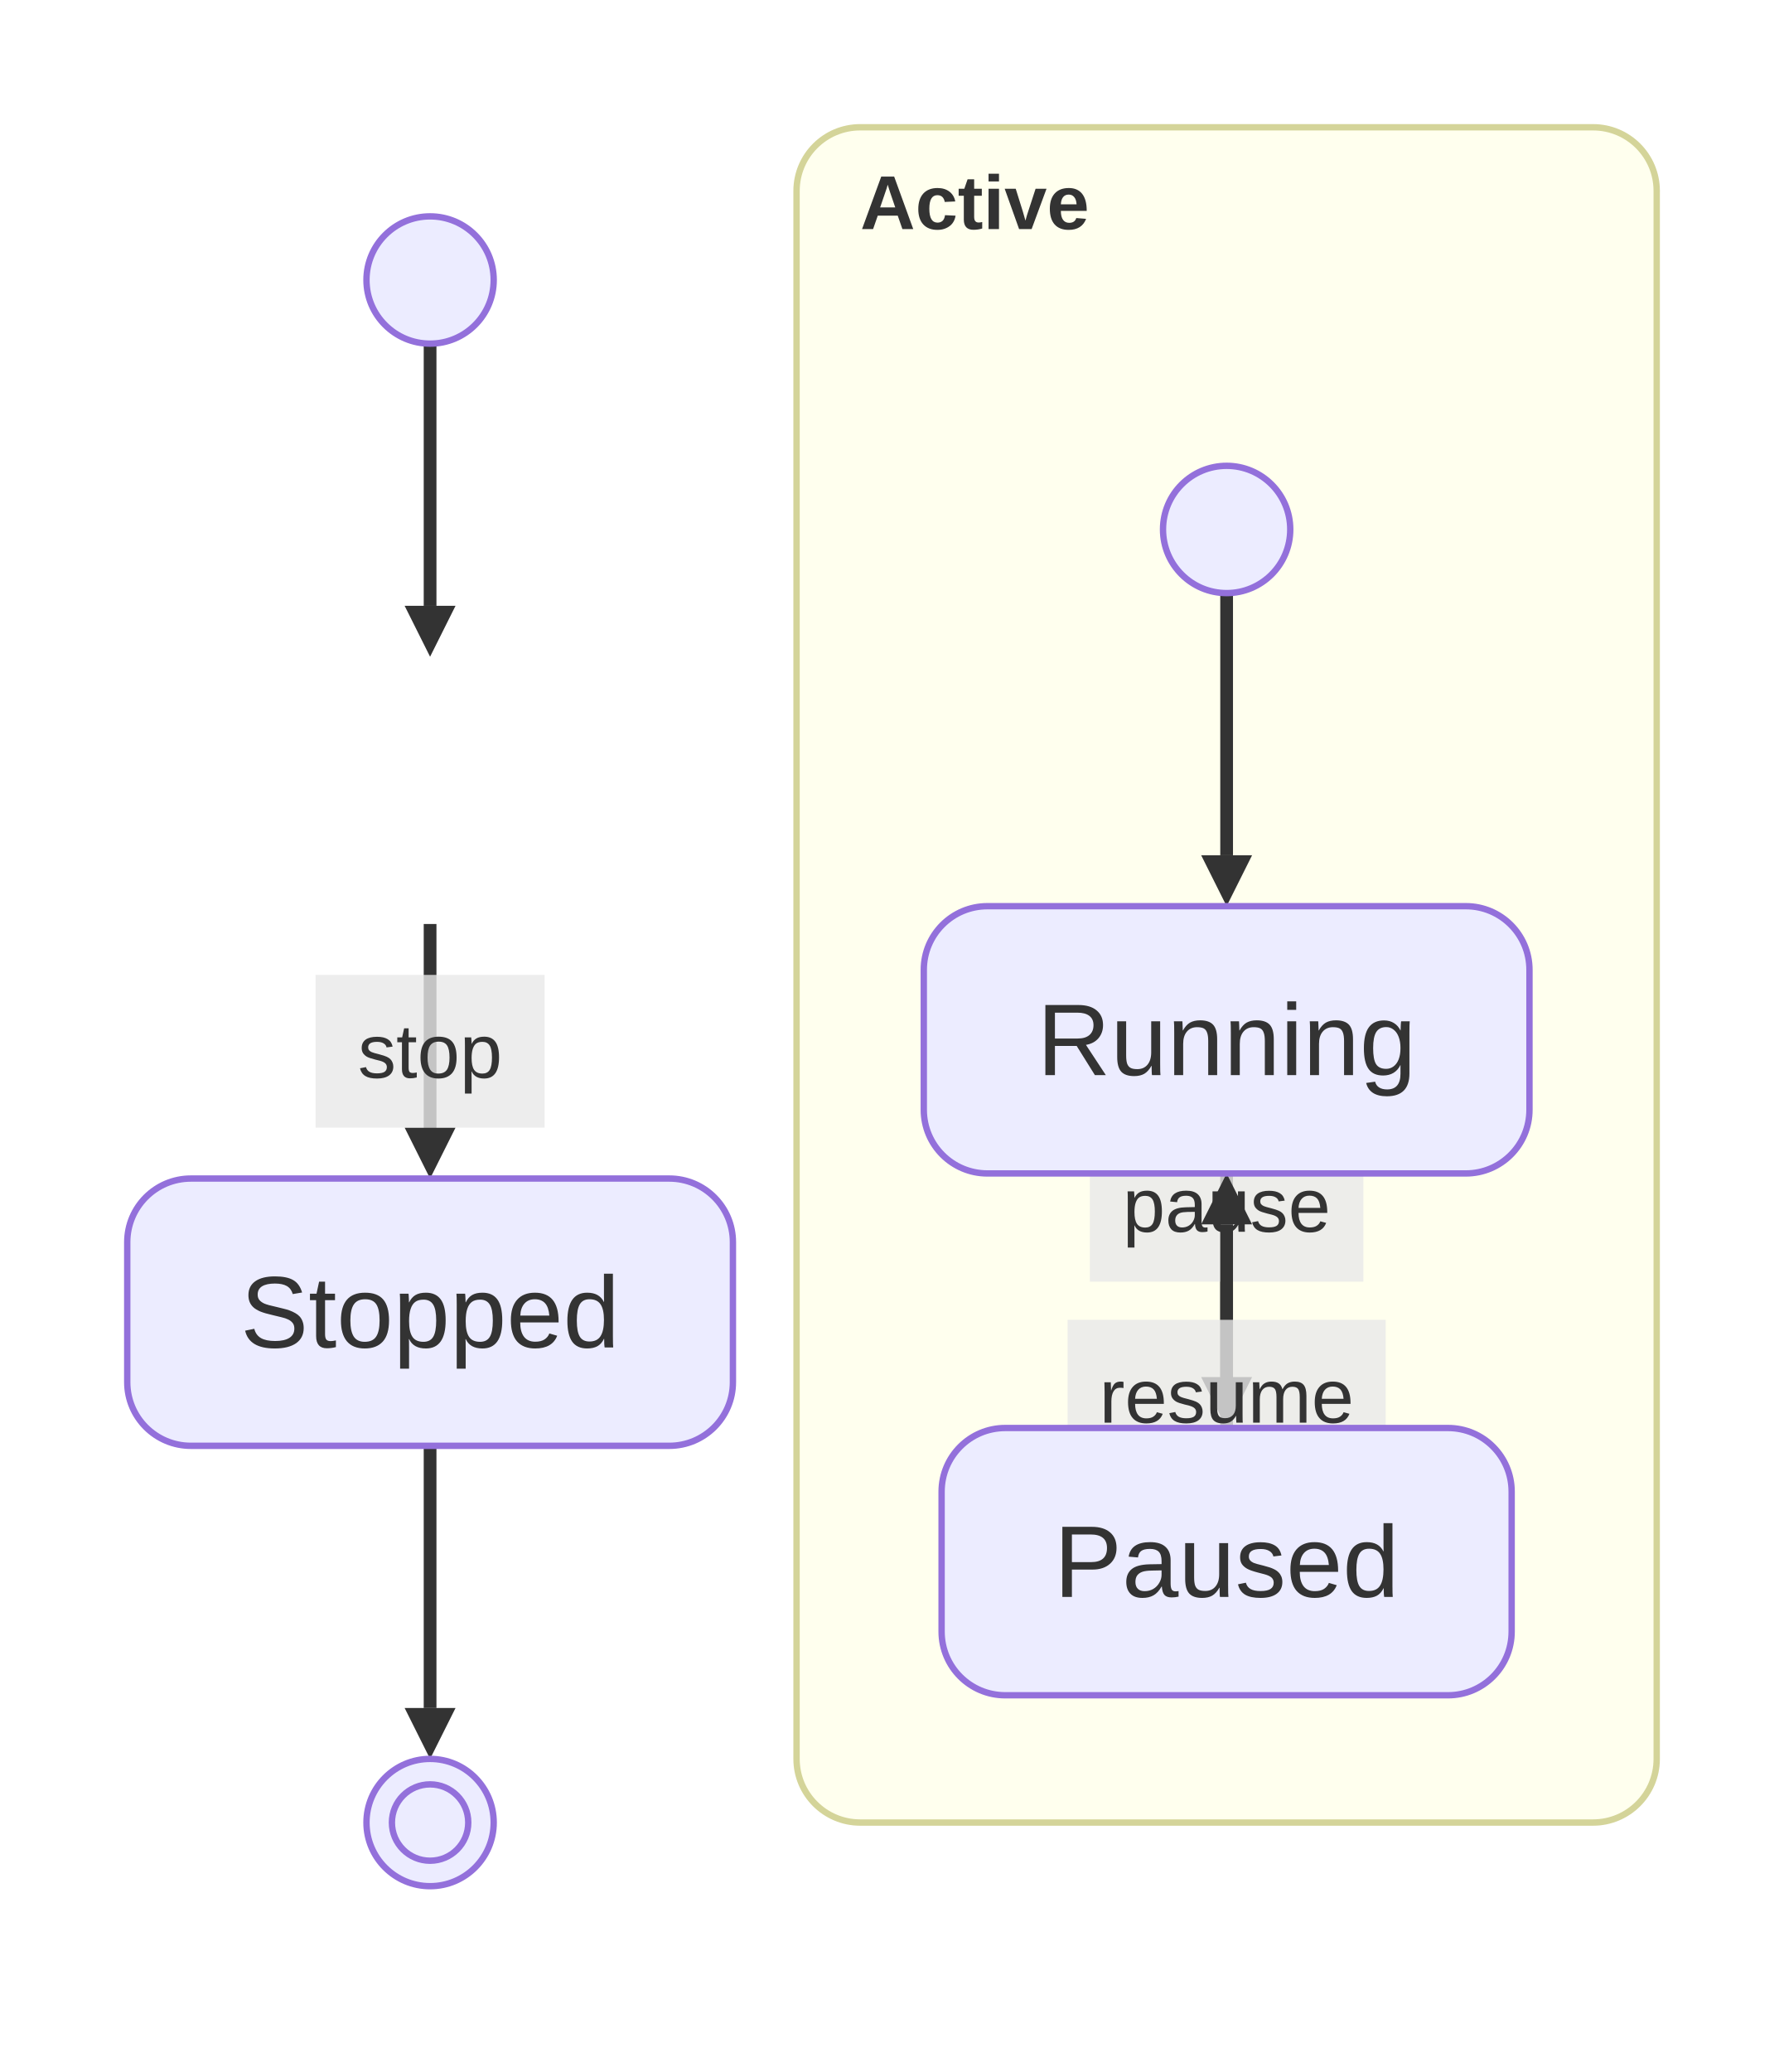
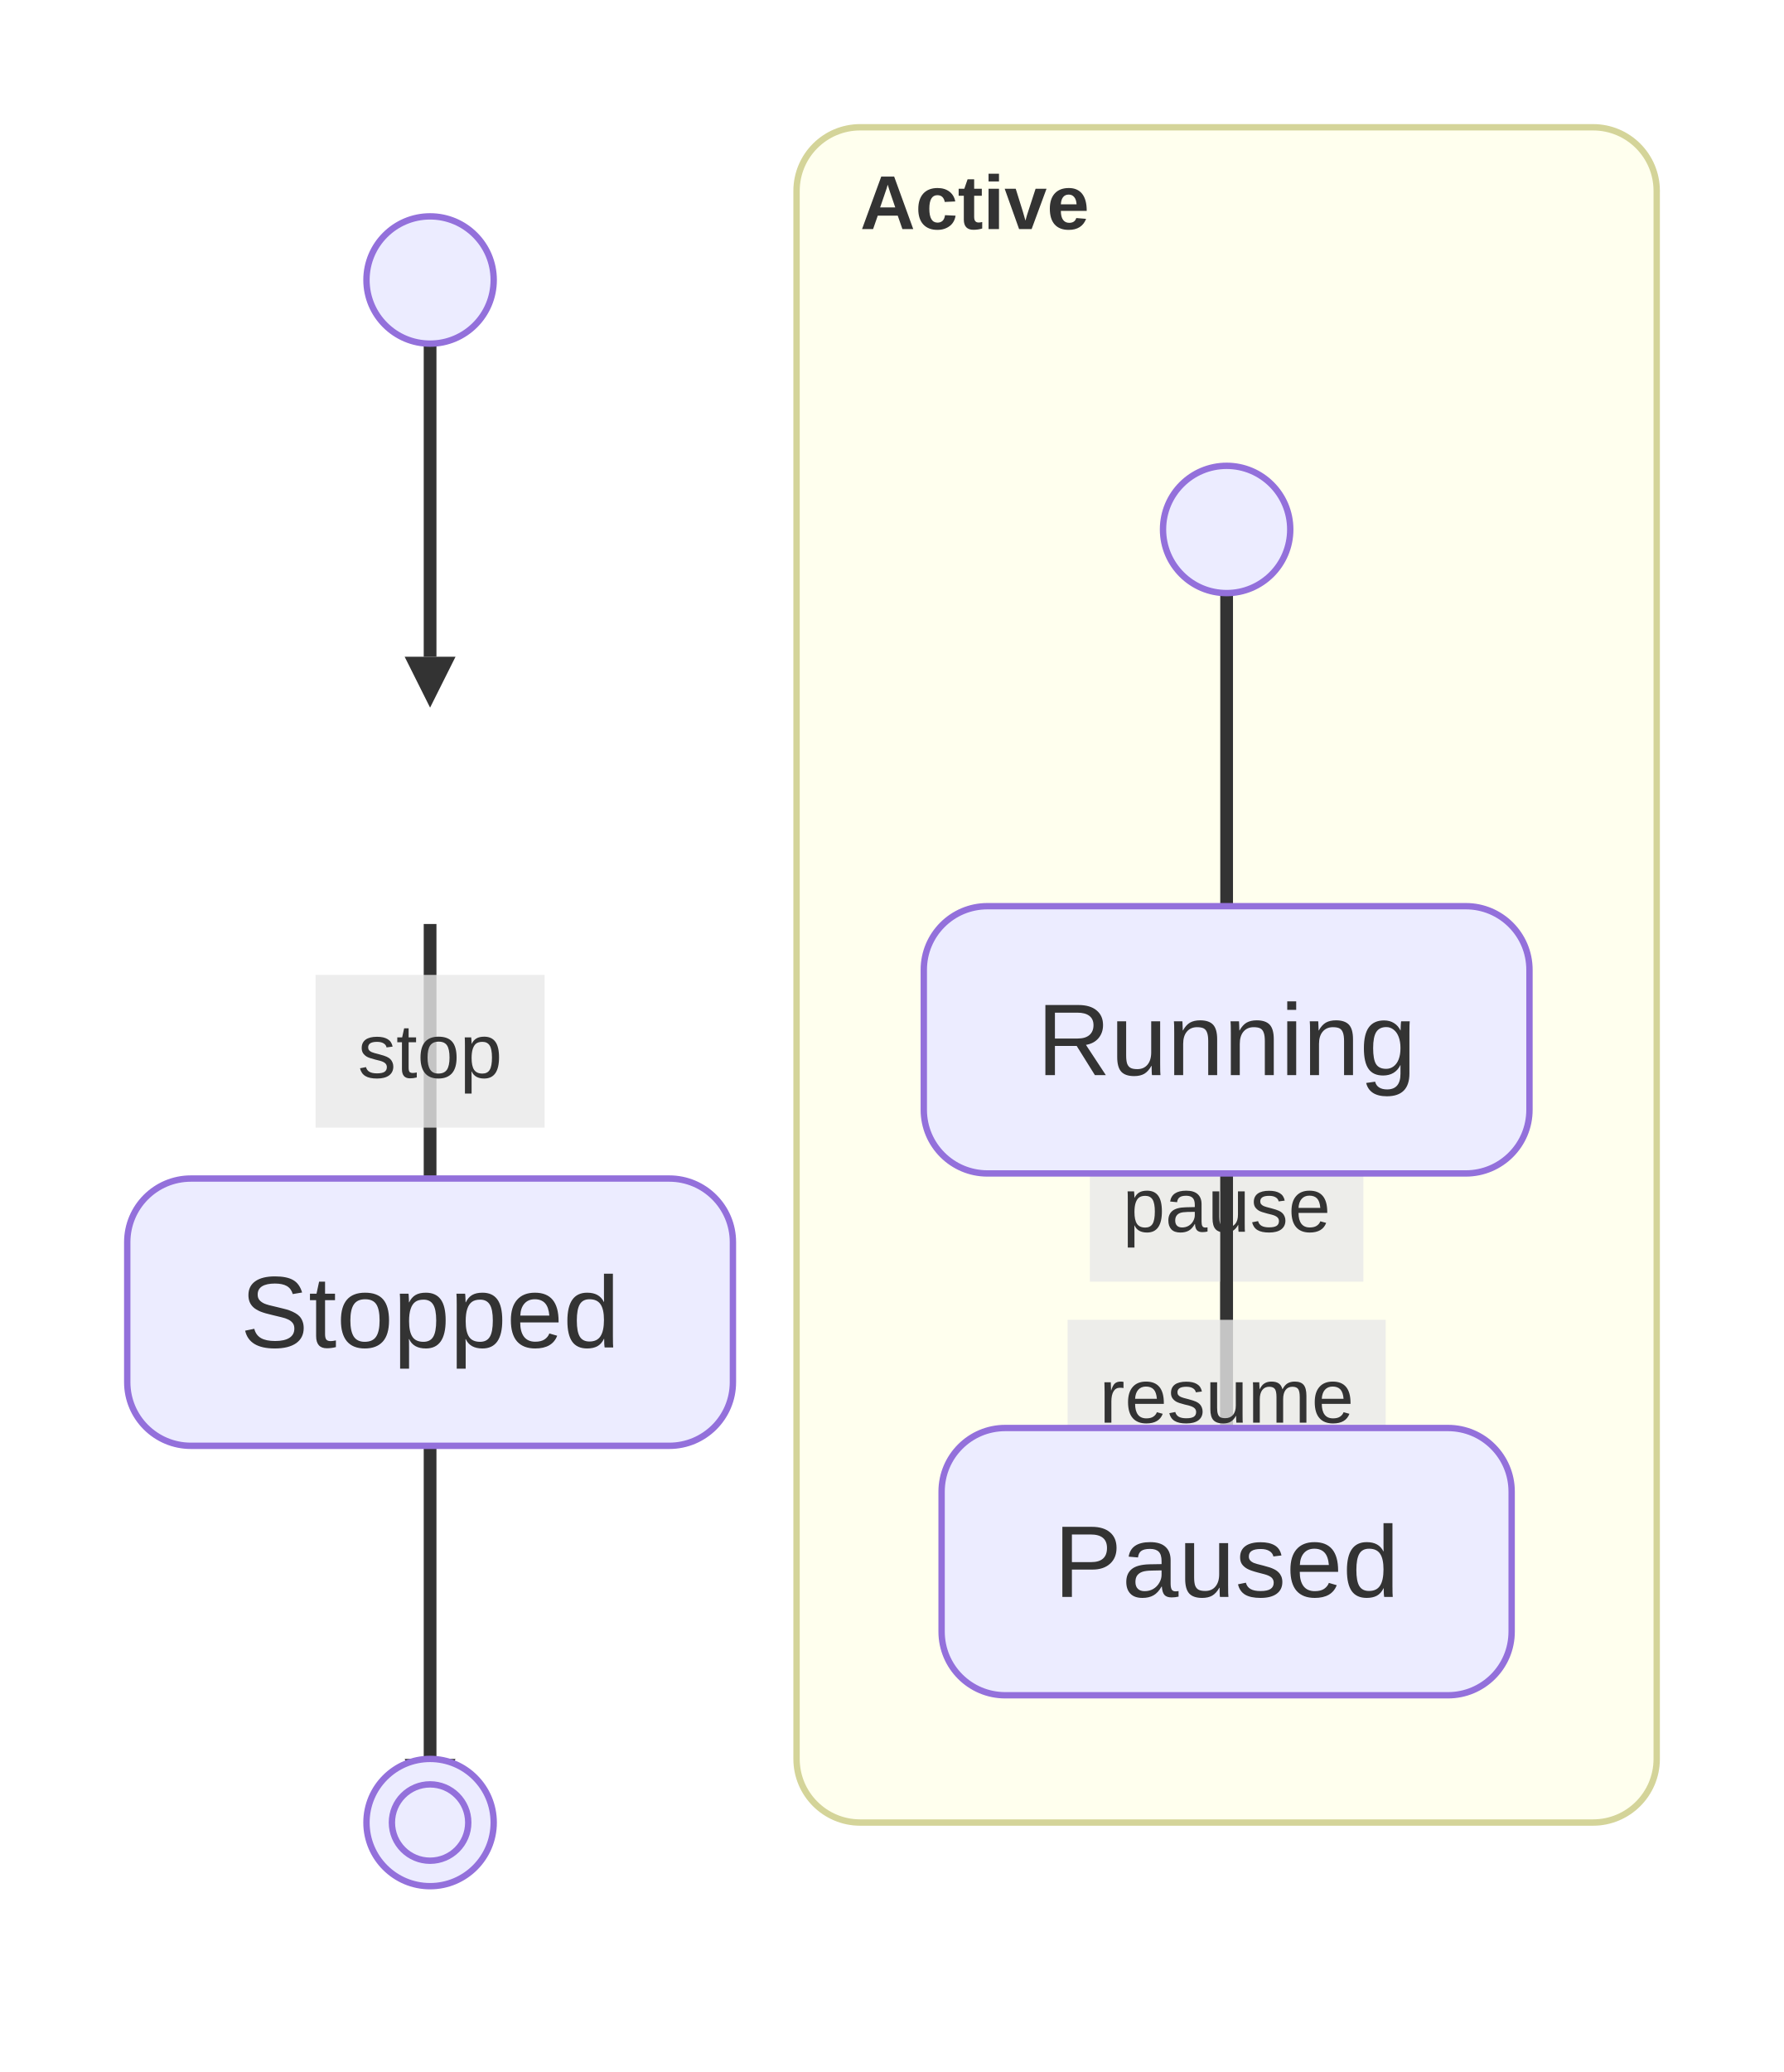
<svg xmlns="http://www.w3.org/2000/svg" viewBox="-20 -20 280.4 325.6" width="280.4" height="325.6" style="background-color: white">
  <defs>
    <marker id="arrow" viewBox="0 0 10 10" markerWidth="8" markerHeight="8" refX="0" refY="5" orient="auto" markerUnits="userSpaceOnUse">
      <path d="M 0 0 L 10 5 L 0 10 z" fill="#333333" />
    </marker>
    <marker id="circle-end" viewBox="0 0 10 10" markerWidth="8" markerHeight="8" refX="10" refY="5" orient="auto" markerUnits="userSpaceOnUse">
      <circle cx="5" cy="5" r="5" fill="#333333" />
    </marker>
    <marker id="cross-end" viewBox="0 0 11 11" markerWidth="8" markerHeight="8" refX="10" refY="5.5" orient="auto" markerUnits="userSpaceOnUse">
      <path d="M 1,1 l 9,9 M 10,1 l -9,9" stroke="#333333" stroke-width="2" />
    </marker>
    <marker id="arrow-reverse" viewBox="0 0 10 10" markerWidth="8" markerHeight="8" refX="0" refY="5" orient="auto-start-reverse" markerUnits="userSpaceOnUse">
      <path d="M 0 0 L 10 5 L 0 10 z" fill="#333333" />
    </marker>
  </defs>
  <style>.state rect, .state polygon, .state circle, .state line { fill: #ECECFF; stroke: #9370DB; stroke-width: 1; }
.state text { fill: #333333; font-family: "trebuchet ms", verdana, arial, sans-serif, "Apple Color Emoji", "Segoe UI Emoji", "Noto Color Emoji", "Twemoji Mozilla"; font-size: 16px; }
.edge path { fill: none; stroke: #333333; stroke-width: 2; }
.edge text { fill: #333333; font-family: "trebuchet ms", verdana, arial, sans-serif, "Apple Color Emoji", "Segoe UI Emoji", "Noto Color Emoji", "Twemoji Mozilla"; font-size: 12px; }
.composite rect { fill: #ffffde; stroke: #aaaa33; stroke-width: 1; opacity: 0.5; }
.composite text { fill: #333333; font-family: "trebuchet ms", verdana, arial, sans-serif, "Apple Color Emoji", "Segoe UI Emoji", "Noto Color Emoji", "Twemoji Mozilla"; font-size: 12px; font-weight: bold; }
.note rect { fill: #ffa; stroke: #aa3; stroke-width: 1; }
.note text { fill: #333333; font-family: "trebuchet ms", verdana, arial, sans-serif, "Apple Color Emoji", "Segoe UI Emoji", "Noto Color Emoji", "Twemoji Mozilla"; font-size: 12px; }
</style>
  <g class="composite" data-state-id="Active">
    <rect x="105.2" y="0" width="135.2" height="266.4" rx="10" ry="10" />
    <text x="115.2" y="16" font-family="&quot;trebuchet ms&quot;, verdana, arial, sans-serif, &quot;Apple Color Emoji&quot;, &quot;Segoe UI Emoji&quot;, &quot;Noto Color Emoji&quot;, &quot;Twemoji Mozilla&quot;">Active</text>
  </g>
  <g class="edge" data-edge-source="__start_0" data-edge-target="Active">
-     <path d="M47.6,34.0 L47.6,75.2" stroke-width="2" marker-end="url(#arrow)" />
+     <path d="M47.6,34.0 L47.6,83.2" stroke-width="2" marker-end="url(#arrow)" />
  </g>
  <g class="edge" data-edge-source="Active" data-edge-target="Stopped">
-     <path d="M47.6,125.2 L47.6,157.2" stroke-width="2" marker-end="url(#arrow)" />
+     <path d="M47.6,125.2 L47.6,165.2" stroke-width="2" marker-end="url(#arrow)" />
    <rect x="29.6" y="133.2" width="36.0" height="24.0" fill="rgba(232,232,232,0.8)" stroke="none" />
    <text text-anchor="middle" dominant-baseline="central" x="47.6" y="145.2">stop</text>
  </g>
  <g class="edge" data-edge-source="Stopped" data-edge-target="__end_0">
-     <path d="M47.6,207.2 L47.6,248.4" stroke-width="2" marker-end="url(#arrow)" />
+     <path d="M47.6,207.2 L47.6,256.4" stroke-width="2" marker-end="url(#arrow)" />
  </g>
  <g class="edge" data-edge-source="__start_1" data-edge-target="Running">
-     <path d="M172.8,73.2 L172.8,114.4" stroke-width="2" marker-end="url(#arrow)" />
+     <path d="M172.8,73.2 L172.8,122.4" stroke-width="2" marker-end="url(#arrow)" />
  </g>
  <g class="edge" data-edge-source="Running" data-edge-target="Paused">
-     <path d="M172.8,164.4 L172.8,196.4" stroke-width="2" marker-end="url(#arrow)" />
+     <path d="M172.8,164.4 L172.8,204.4" stroke-width="2" marker-end="url(#arrow)" />
    <rect x="151.3" y="157.4" width="43.0" height="24.0" fill="rgba(232,232,232,0.8)" stroke="none" />
    <text text-anchor="middle" dominant-baseline="central" x="172.8" y="169.4">pause</text>
  </g>
  <g class="edge" data-edge-source="Paused" data-edge-target="Running">
-     <path d="M172.8,204.4 L172.8,172.4" stroke-width="2" marker-end="url(#arrow)" />
+     <path d="M172.8,204.4 L172.8,164.4" stroke-width="2" marker-end="url(#arrow)" />
    <rect x="147.8" y="187.4" width="50.0" height="24.0" fill="rgba(232,232,232,0.8)" stroke="none" />
    <text text-anchor="middle" dominant-baseline="central" x="172.8" y="199.4">resume</text>
  </g>
  <g class="state start">
    <circle cx="47.6" cy="24" r="10" fill="black" stroke="black" />
  </g>
  <g class="state start">
    <circle cx="172.8" cy="63.2" r="10" fill="black" stroke="black" />
  </g>
  <g class="state" data-state-id="Running">
    <rect x="125.2" y="122.4" width="95.2" height="42" rx="10" ry="10" />
    <text x="172.8" y="143.4" text-anchor="middle" dominant-baseline="central" font-family="&quot;trebuchet ms&quot;, verdana, arial, sans-serif, &quot;Apple Color Emoji&quot;, &quot;Segoe UI Emoji&quot;, &quot;Noto Color Emoji&quot;, &quot;Twemoji Mozilla&quot;">Running</text>
  </g>
  <g class="state" data-state-id="Paused">
    <rect x="128" y="204.4" width="89.6" height="42" rx="10" ry="10" />
    <text x="172.8" y="225.4" text-anchor="middle" dominant-baseline="central" font-family="&quot;trebuchet ms&quot;, verdana, arial, sans-serif, &quot;Apple Color Emoji&quot;, &quot;Segoe UI Emoji&quot;, &quot;Noto Color Emoji&quot;, &quot;Twemoji Mozilla&quot;">Paused</text>
  </g>
  <g class="state" data-state-id="Stopped">
    <rect x="0" y="165.2" width="95.2" height="42" rx="10" ry="10" />
    <text x="47.6" y="186.2" text-anchor="middle" dominant-baseline="central" font-family="&quot;trebuchet ms&quot;, verdana, arial, sans-serif, &quot;Apple Color Emoji&quot;, &quot;Segoe UI Emoji&quot;, &quot;Noto Color Emoji&quot;, &quot;Twemoji Mozilla&quot;">Stopped</text>
  </g>
  <g class="state end">
    <circle cx="47.6" cy="266.4" r="10" fill="none" stroke="black" stroke-width="2" />
    <circle cx="47.6" cy="266.4" r="6" fill="black" stroke="black" />
  </g>
</svg>
